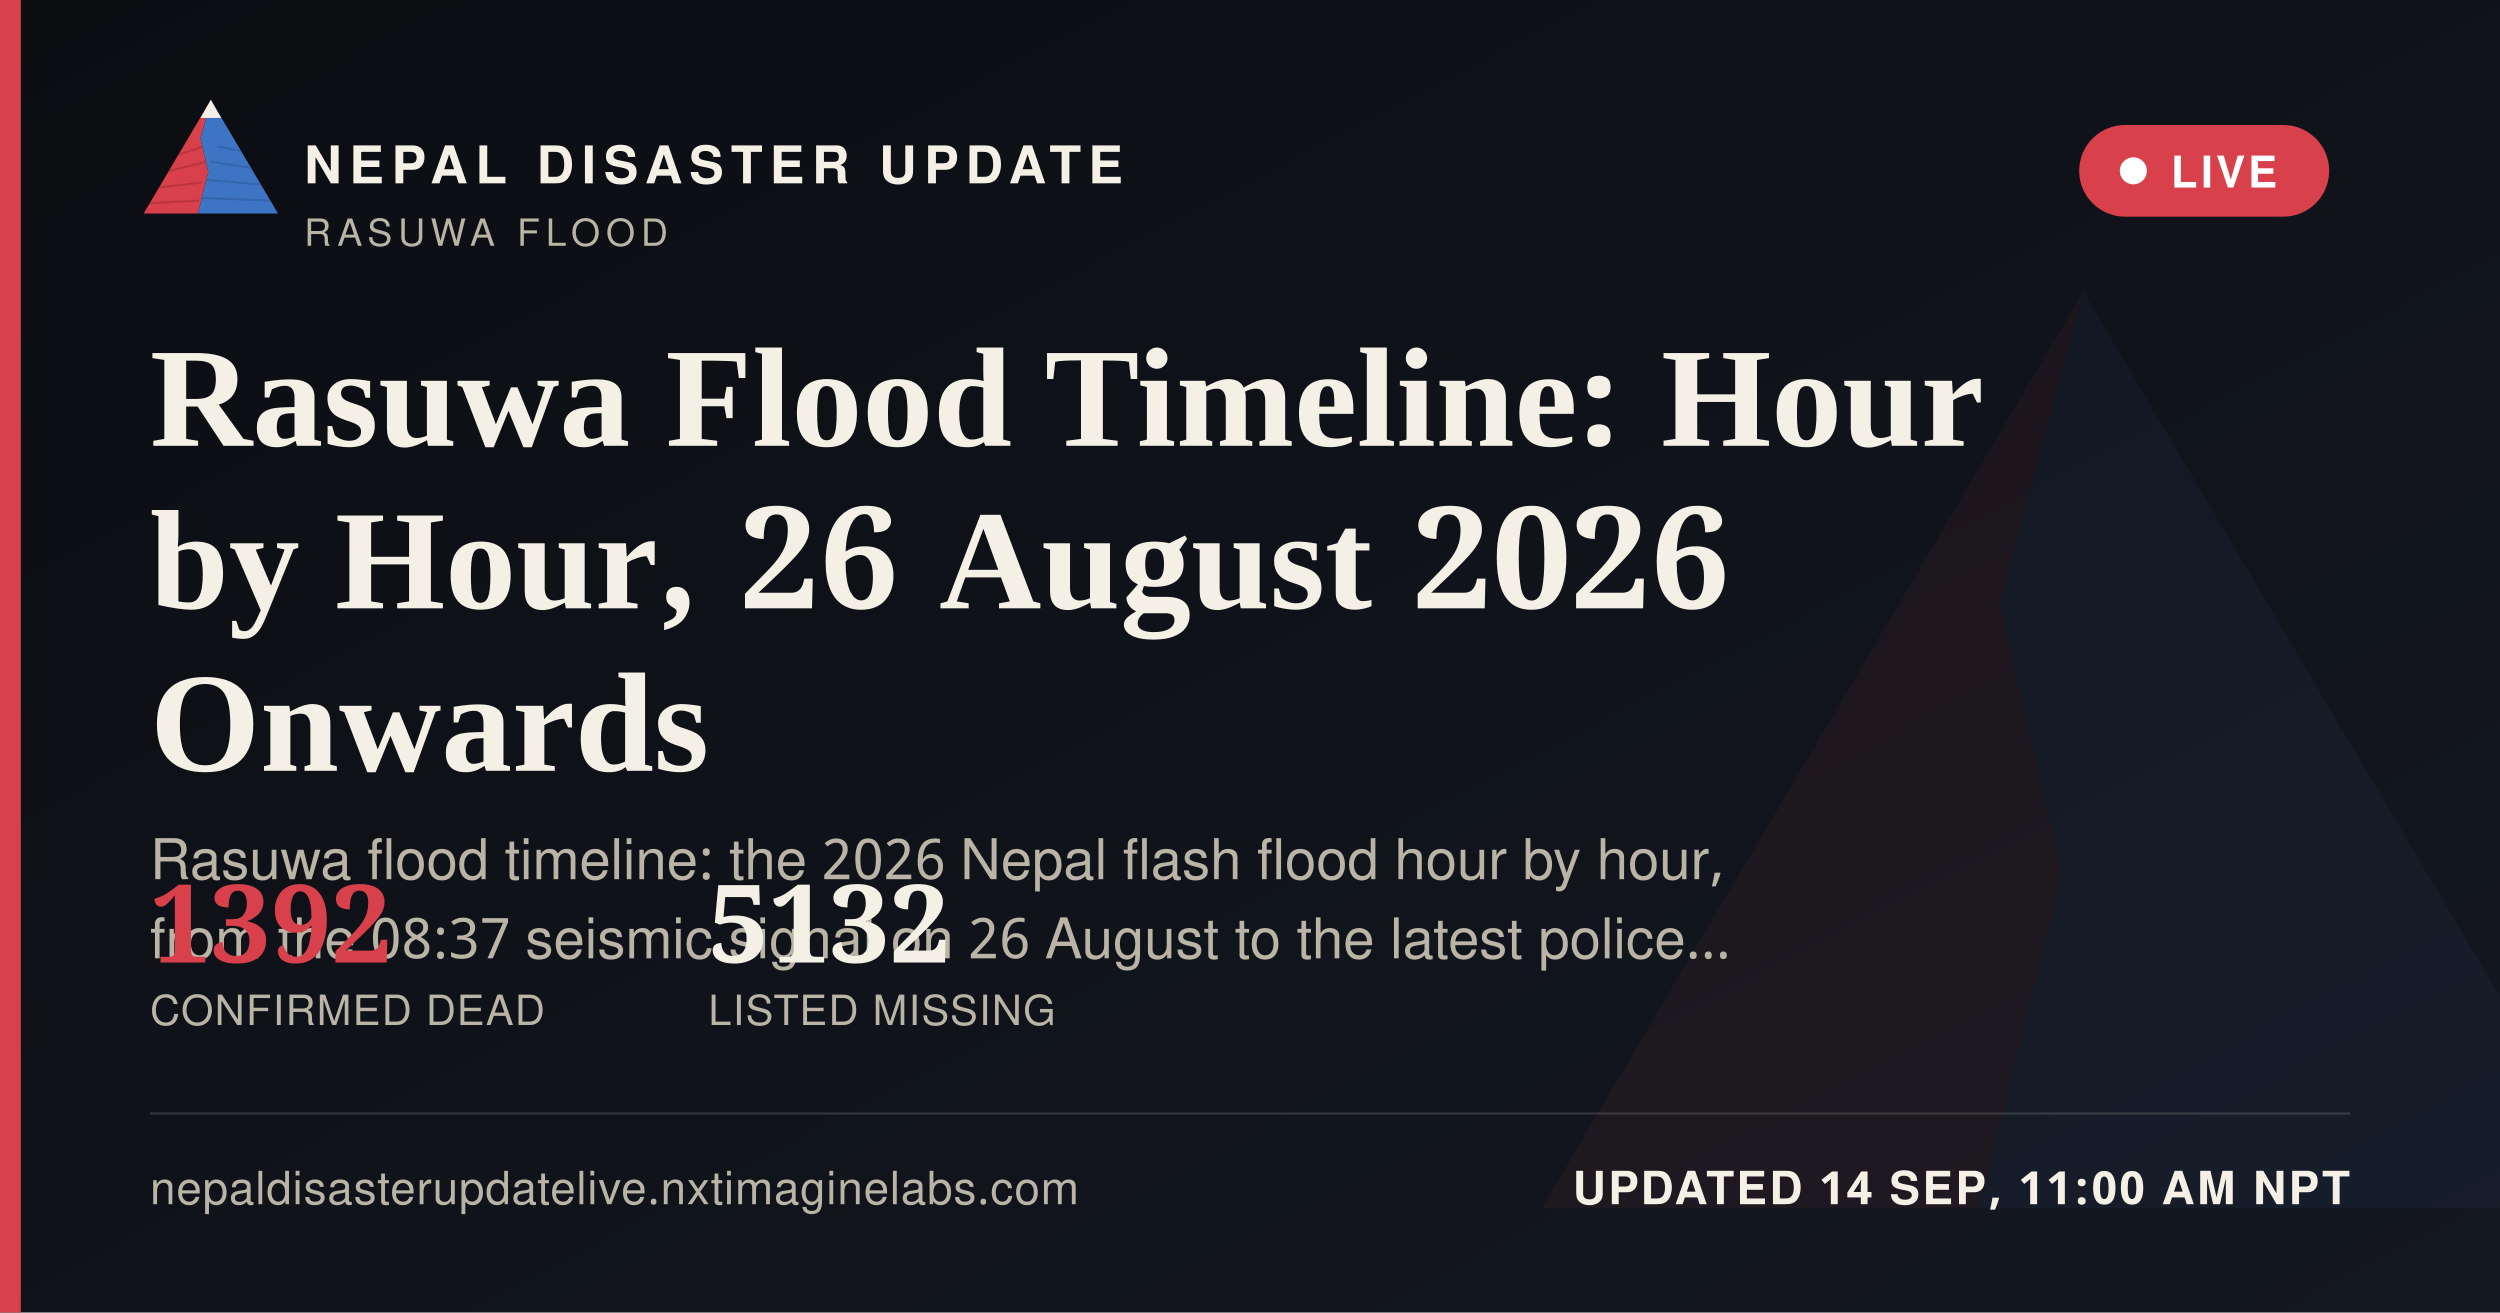
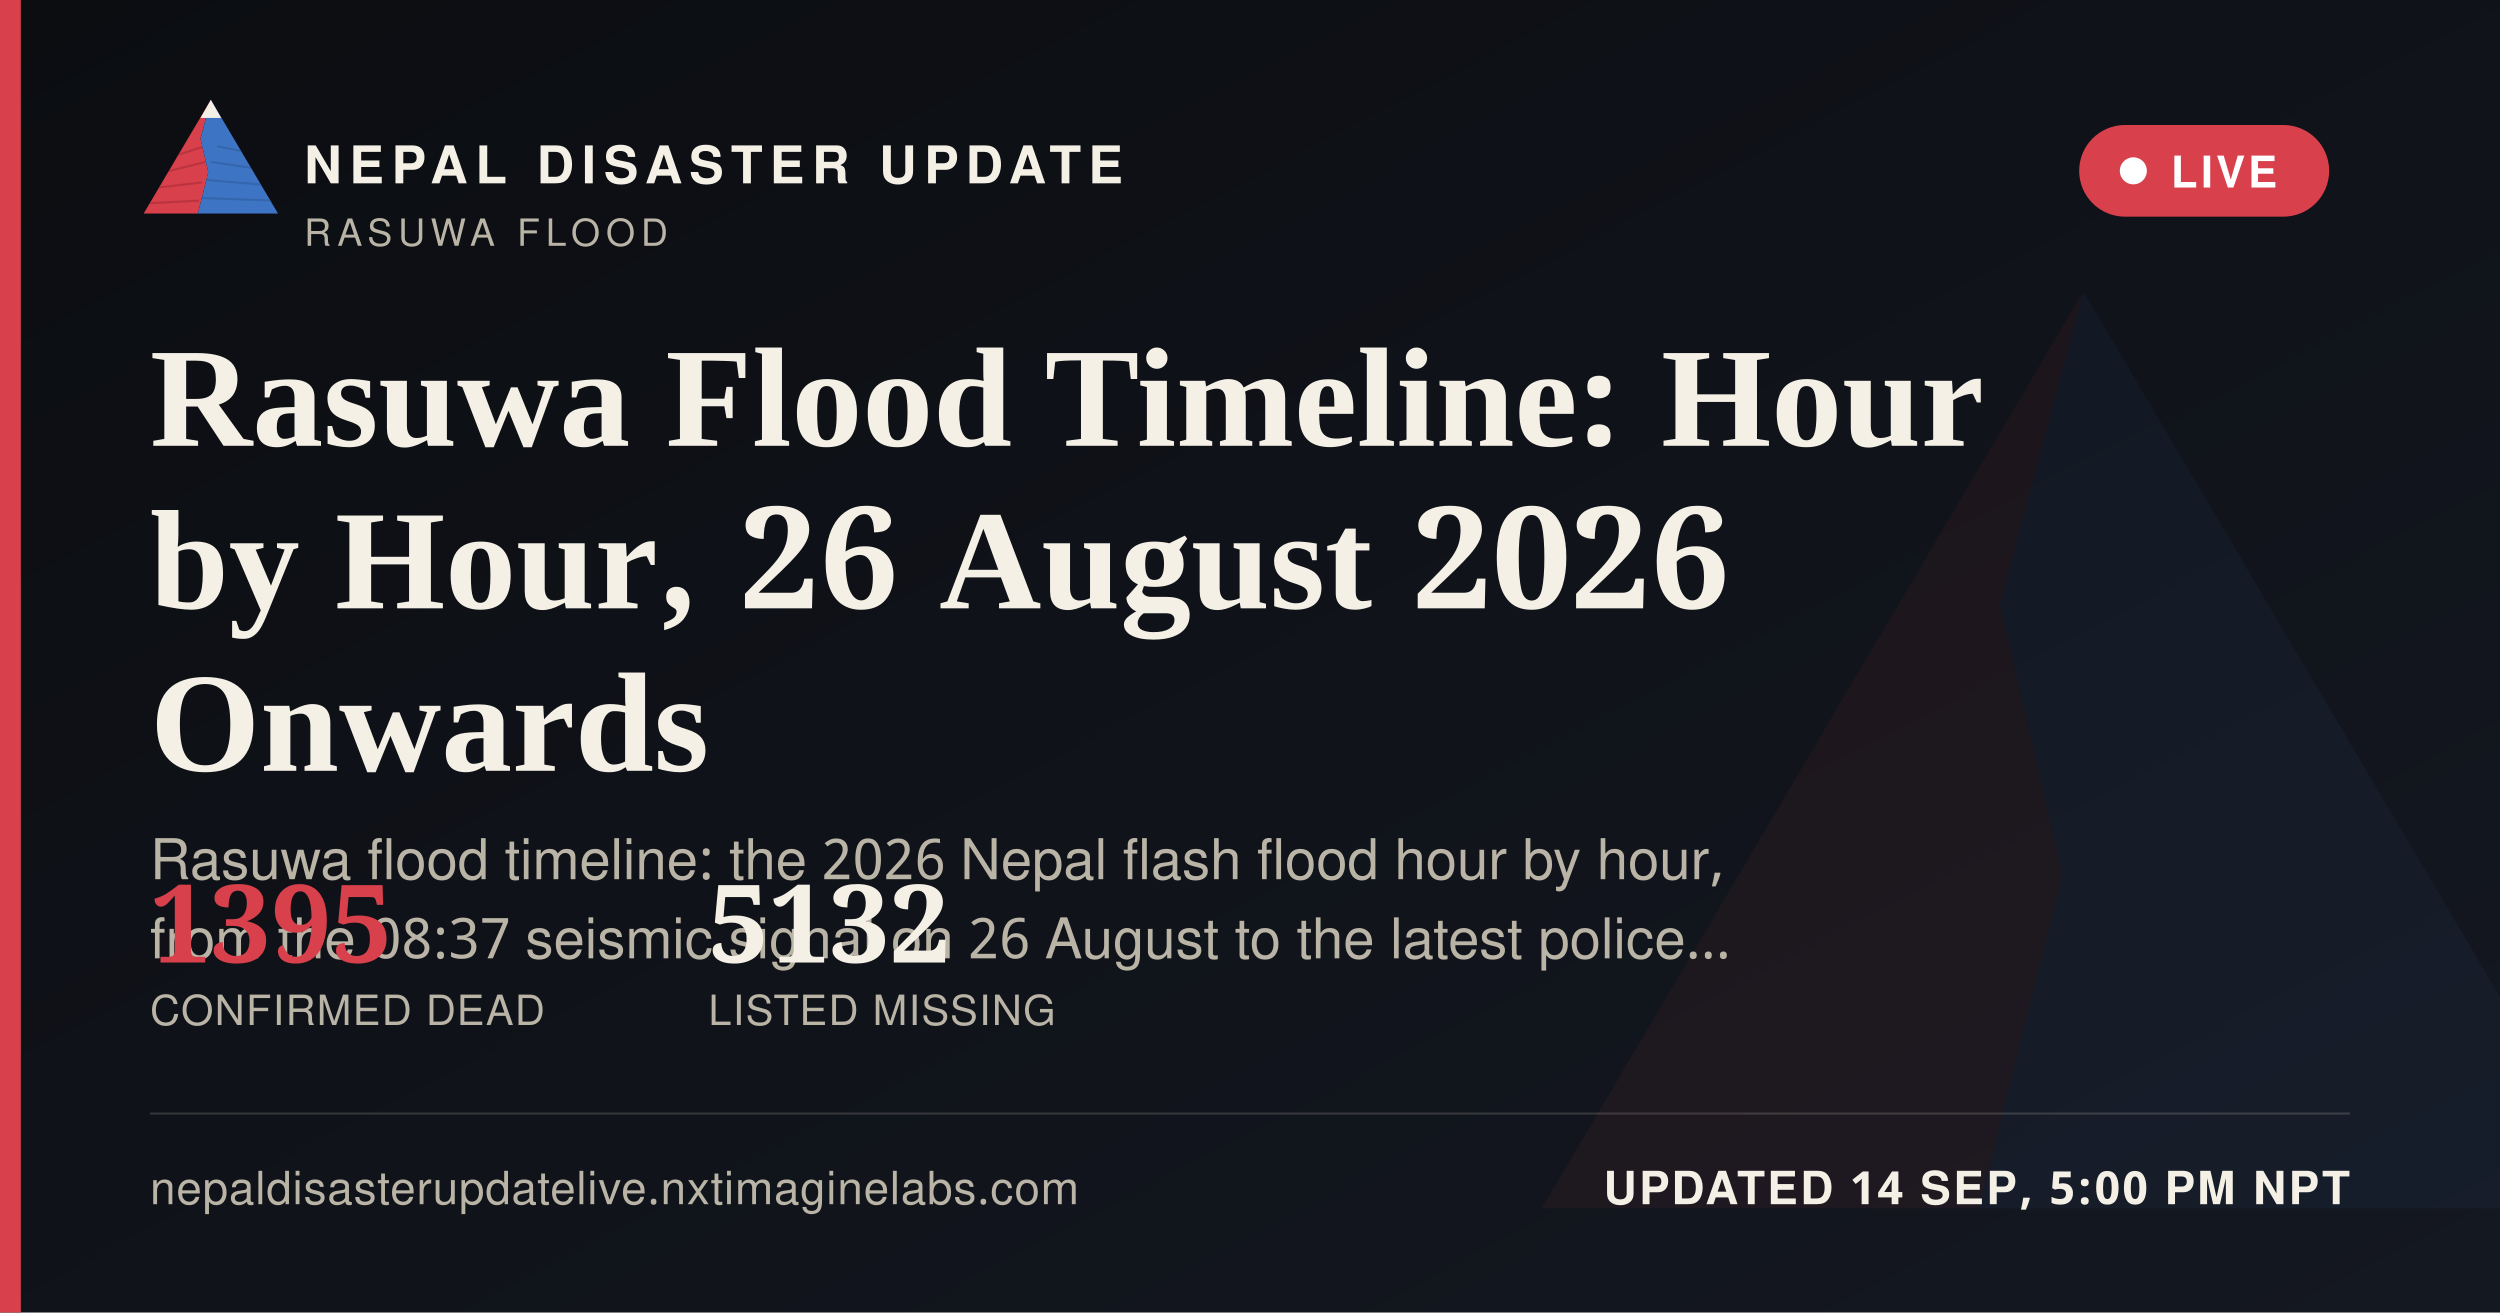
<svg xmlns="http://www.w3.org/2000/svg" width="1200" height="630" viewBox="0 0 1200 630">
  <defs>
    <linearGradient id="ogbg" x1="0" y1="0" x2="1" y2="1">
      <stop offset="0" stop-color="#0B0D11" />
      <stop offset="1" stop-color="#141821" />
    </linearGradient>
  </defs>
  <rect width="1200" height="630" fill="url(#ogbg)" />
  <g transform="translate(700,60) scale(5)" opacity="0.06">
    <polygon points="60,16 52,46 58,72 50,104 8,104" fill="#D8404B" />
    <polygon points="60,16 112,104 50,104 58,72 52,46" fill="#3D74C4" />
  </g>
  <rect x="0" y="0" width="10" height="630" fill="#D8404B" />
  <g transform="translate(64,38) scale(0.62)">
    <g>
      <defs>
        <clipPath id="ogLc">
          <polygon points="60,16 52,46 58,72 50,104 8,104" />
        </clipPath>
        <clipPath id="ogRc">
          <polygon points="60,16 112,104 50,104 58,72 52,46" />
        </clipPath>
      </defs>
      <polygon points="60,16 52,46 58,72 50,104 8,104" fill="#D8404B" />
      <g clip-path="url(#ogLc)" stroke="#A32A34" stroke-width="1.6" fill="none" opacity="0.55">
        <path d="M30,60 L55,52" />
        <path d="M24,72 L56,64" />
        <path d="M18,84 L53,80" />
        <path d="M13,96 L51,94" />
      </g>
      <polygon points="60,16 112,104 50,104 58,72 52,46" fill="#3D74C4" />
      <g clip-path="url(#ogRc)" stroke="#2A5793" stroke-width="1.6" fill="none" opacity="0.5">
        <path d="M65,52 L95,58" />
        <path d="M60,64 L100,70" />
        <path d="M56,78 L104,82" />
        <path d="M52,92 L108,94" />
      </g>
      <polygon points="60,16 52,30 68,30" fill="#F4F0E6" />
    </g>
  </g>
  <text x="146" y="88" font-family="'Public Sans', 'Noto Sans Devanagari', 'Helvetica Neue', Helvetica, Arial, sans-serif" font-size="25" font-weight="800" letter-spacing="3.6" fill="#F4F0E6">NEPAL DISASTER UPDATE</text>
  <text x="146" y="118" font-family="'Public Sans', 'Noto Sans Devanagari', 'Helvetica Neue', Helvetica, Arial, sans-serif" font-size="18" letter-spacing="2.8" fill="#B9B4A6">RASUWA FLOOD</text>
  <g>
    <rect x="998" y="60" width="120" height="44" rx="22" fill="#D8404B" stroke="none" />
    <circle cx="1024" cy="82" r="6.5" fill="#FFFFFF" />
    <text x="1042" y="90" font-family="'Public Sans', 'Noto Sans Devanagari', 'Helvetica Neue', Helvetica, Arial, sans-serif" font-size="21" font-weight="700" letter-spacing="1.6" fill="#FFFFFF">LIVE</text>
  </g>
  <text x="72" y="214" font-family="Newsreader, 'Noto Serif Devanagari', Georgia, 'Times New Roman', serif" font-size="68" font-weight="600" fill="#F4F0E6">Rasuwa Flood Timeline: Hour</text>
  <text x="72" y="292" font-family="Newsreader, 'Noto Serif Devanagari', Georgia, 'Times New Roman', serif" font-size="68" font-weight="600" fill="#F4F0E6">by Hour, 26 August 2026</text>
  <text x="72" y="370" font-family="Newsreader, 'Noto Serif Devanagari', Georgia, 'Times New Roman', serif" font-size="68" font-weight="600" fill="#F4F0E6">Onwards</text>
  <text x="72" y="422" font-family="'Public Sans', 'Noto Sans Devanagari', 'Helvetica Neue', Helvetica, Arial, sans-serif" font-size="27" fill="#B9B4A6">Rasuwa flood timeline: the 2026 Nepal flash flood hour by hour,</text>
  <text x="72" y="460" font-family="'Public Sans', 'Noto Sans Devanagari', 'Helvetica Neue', Helvetica, Arial, sans-serif" font-size="27" fill="#B9B4A6">from the 08:37 seismic signal on 26 August to the latest police…</text>
  <g transform="translate(72,462)">
-     <text x="0" y="0" font-family="Newsreader, 'Noto Serif Devanagari', Georgia, 'Times New Roman', serif" font-size="52" font-weight="600" fill="#D8404B">1392</text>
+     <text x="0" y="0" font-family="Newsreader, 'Noto Serif Devanagari', Georgia, 'Times New Roman', serif" font-size="52" font-weight="600" fill="#D8404B">1395</text>
    <text x="0" y="30" font-family="'Public Sans', 'Noto Sans Devanagari', 'Helvetica Neue', Helvetica, Arial, sans-serif" font-size="20" letter-spacing="0.6" fill="#B9B4A6">CONFIRMED DEAD</text>
    <text x="268" y="0" font-family="Newsreader, 'Noto Serif Devanagari', Georgia, 'Times New Roman', serif" font-size="52" font-weight="600" fill="#F4F0E6">5132</text>
    <text x="268" y="30" font-family="'Public Sans', 'Noto Sans Devanagari', 'Helvetica Neue', Helvetica, Arial, sans-serif" font-size="20" letter-spacing="0.6" fill="#B9B4A6">LISTED MISSING</text>
  </g>
  <rect x="72" y="534" width="1056" height="1" fill="rgba(244,240,230,0.16)" />
  <text x="72" y="578" font-family="'Public Sans', 'Noto Sans Devanagari', 'Helvetica Neue', Helvetica, Arial, sans-serif" font-size="22" fill="#B9B4A6" letter-spacing="0.4">nepaldisasterupdatelive.nxtimaginelabs.com</text>
-   <text x="1128" y="578" text-anchor="end" font-family="'Public Sans', 'Noto Sans Devanagari', 'Helvetica Neue', Helvetica, Arial, sans-serif" font-size="22" font-weight="700" letter-spacing="1.2" fill="#F4F0E6">UPDATED 14 SEP, 11:00 AM NPT</text>
+   <text x="1128" y="578" text-anchor="end" font-family="'Public Sans', 'Noto Sans Devanagari', 'Helvetica Neue', Helvetica, Arial, sans-serif" font-size="22" font-weight="700" letter-spacing="1.2" fill="#F4F0E6">UPDATED 14 SEP, 5:00 PM NPT</text>
</svg>
